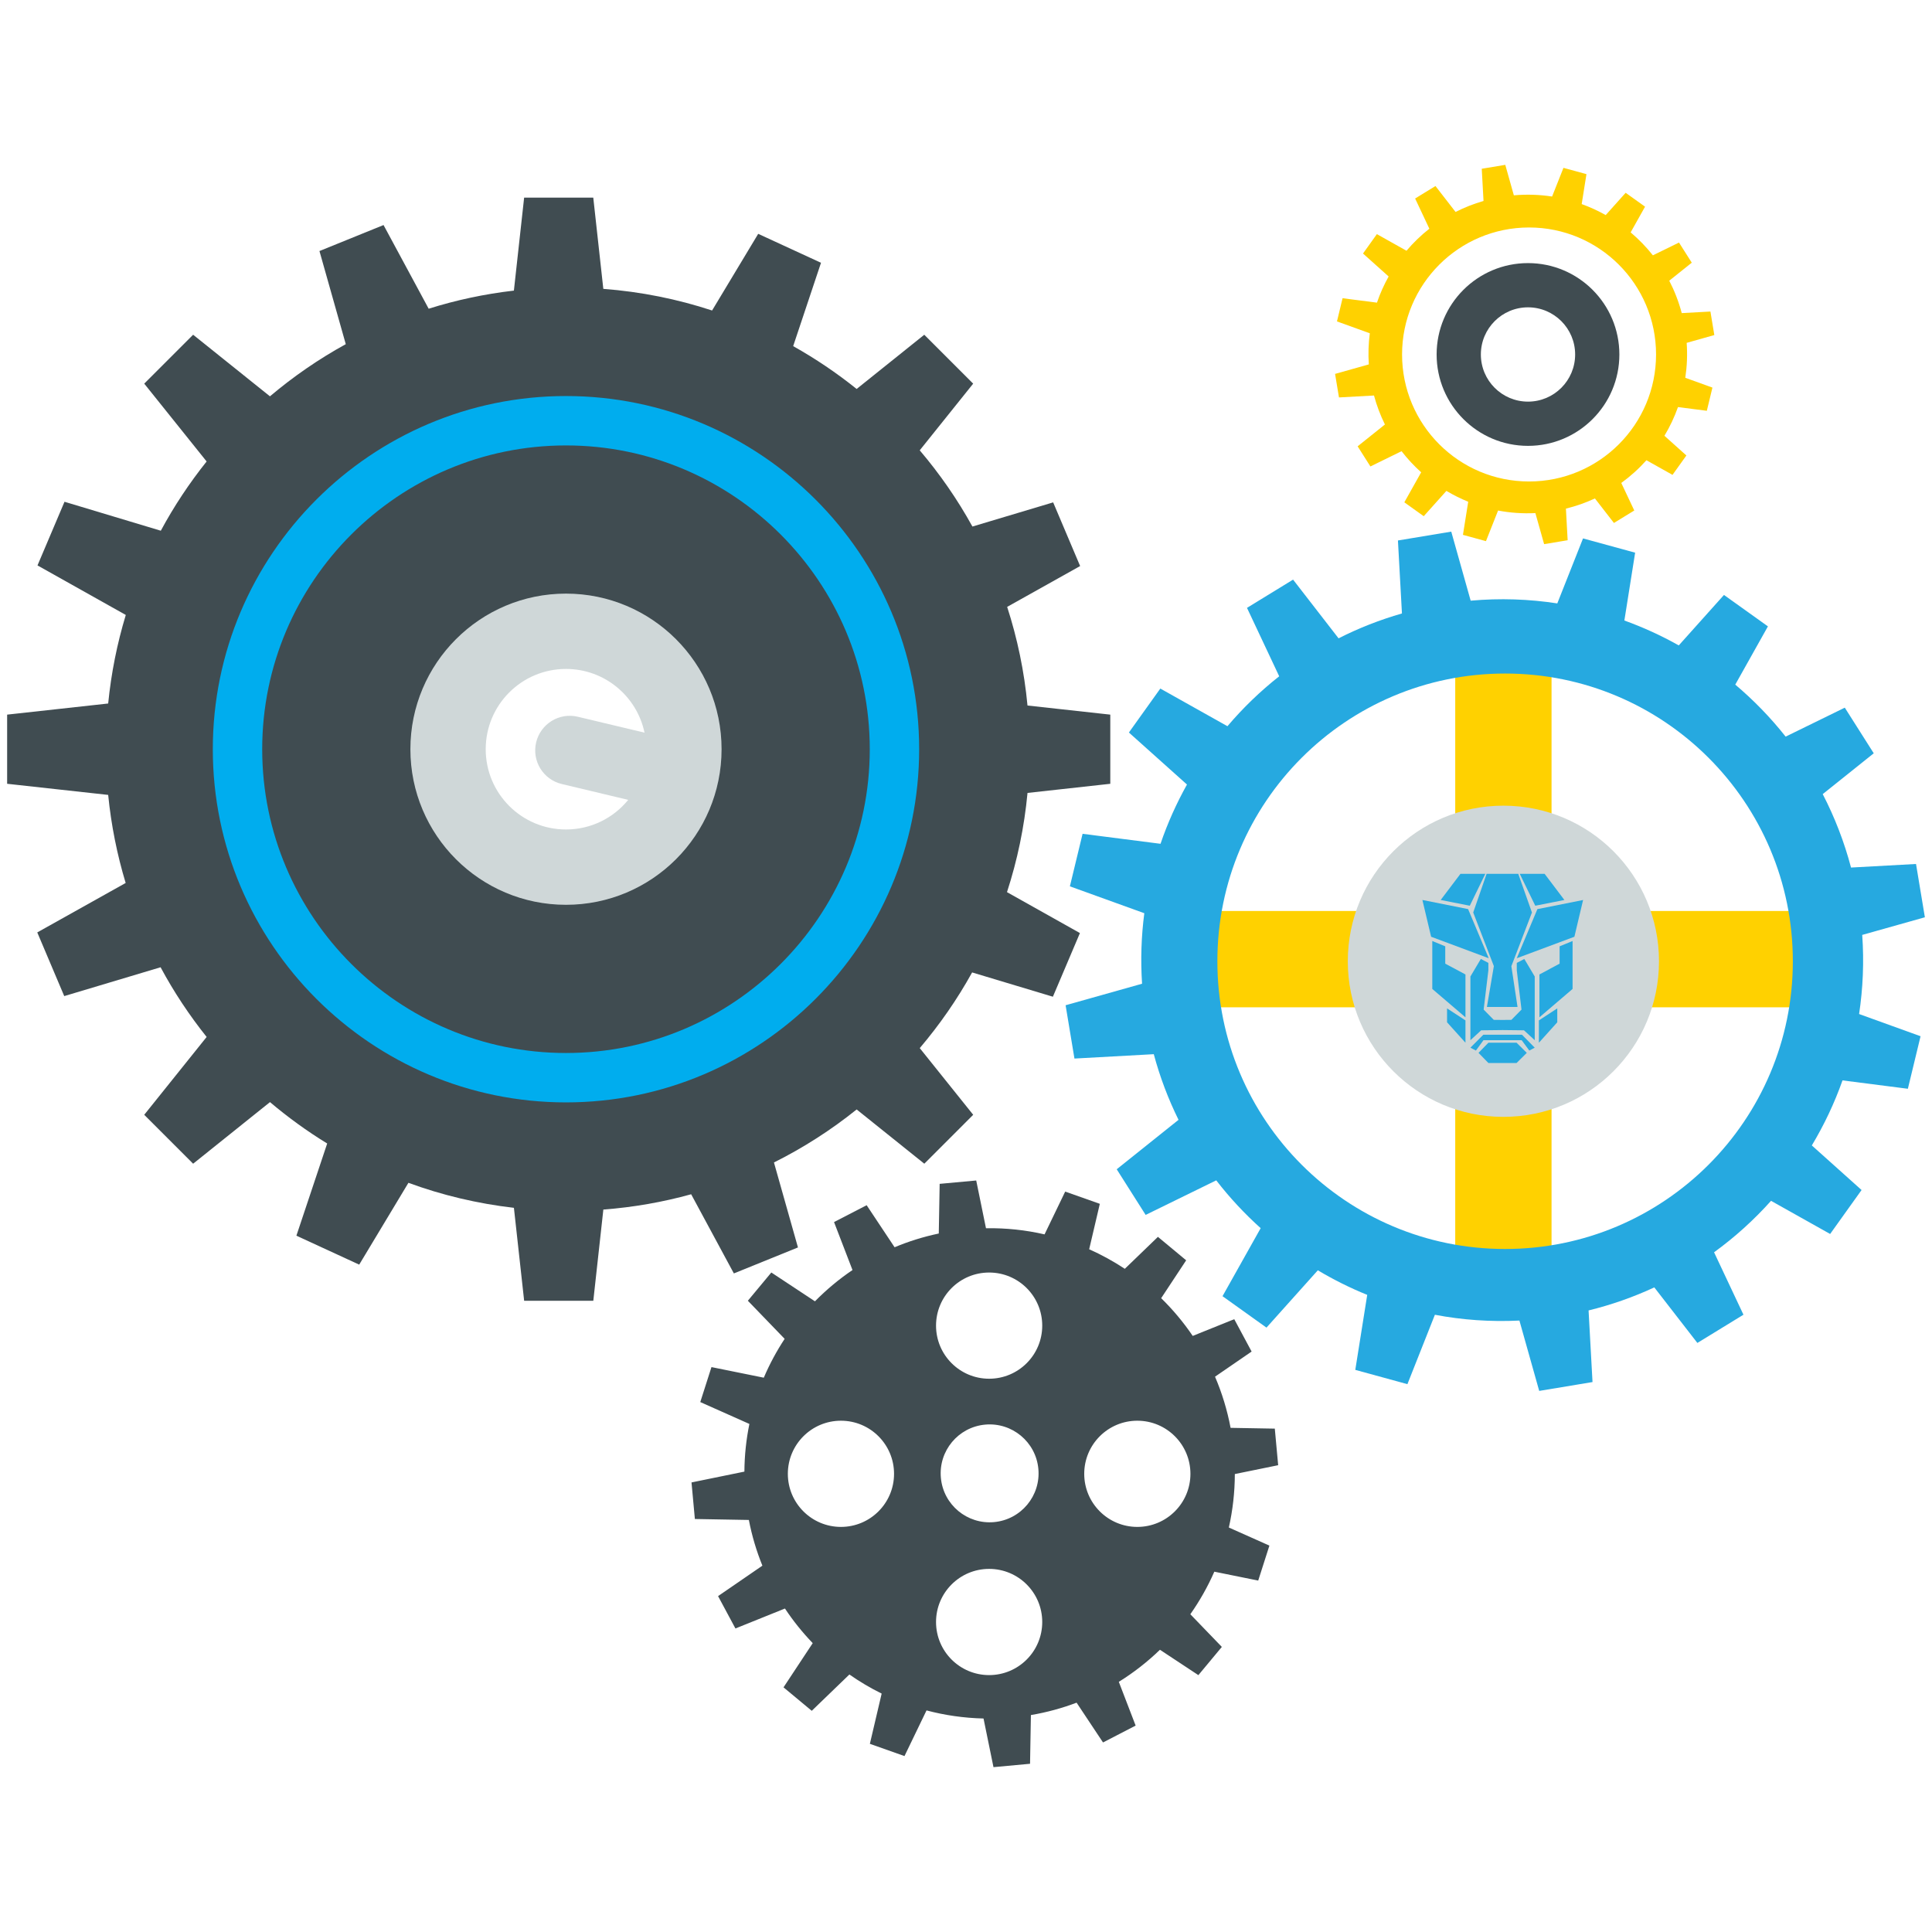
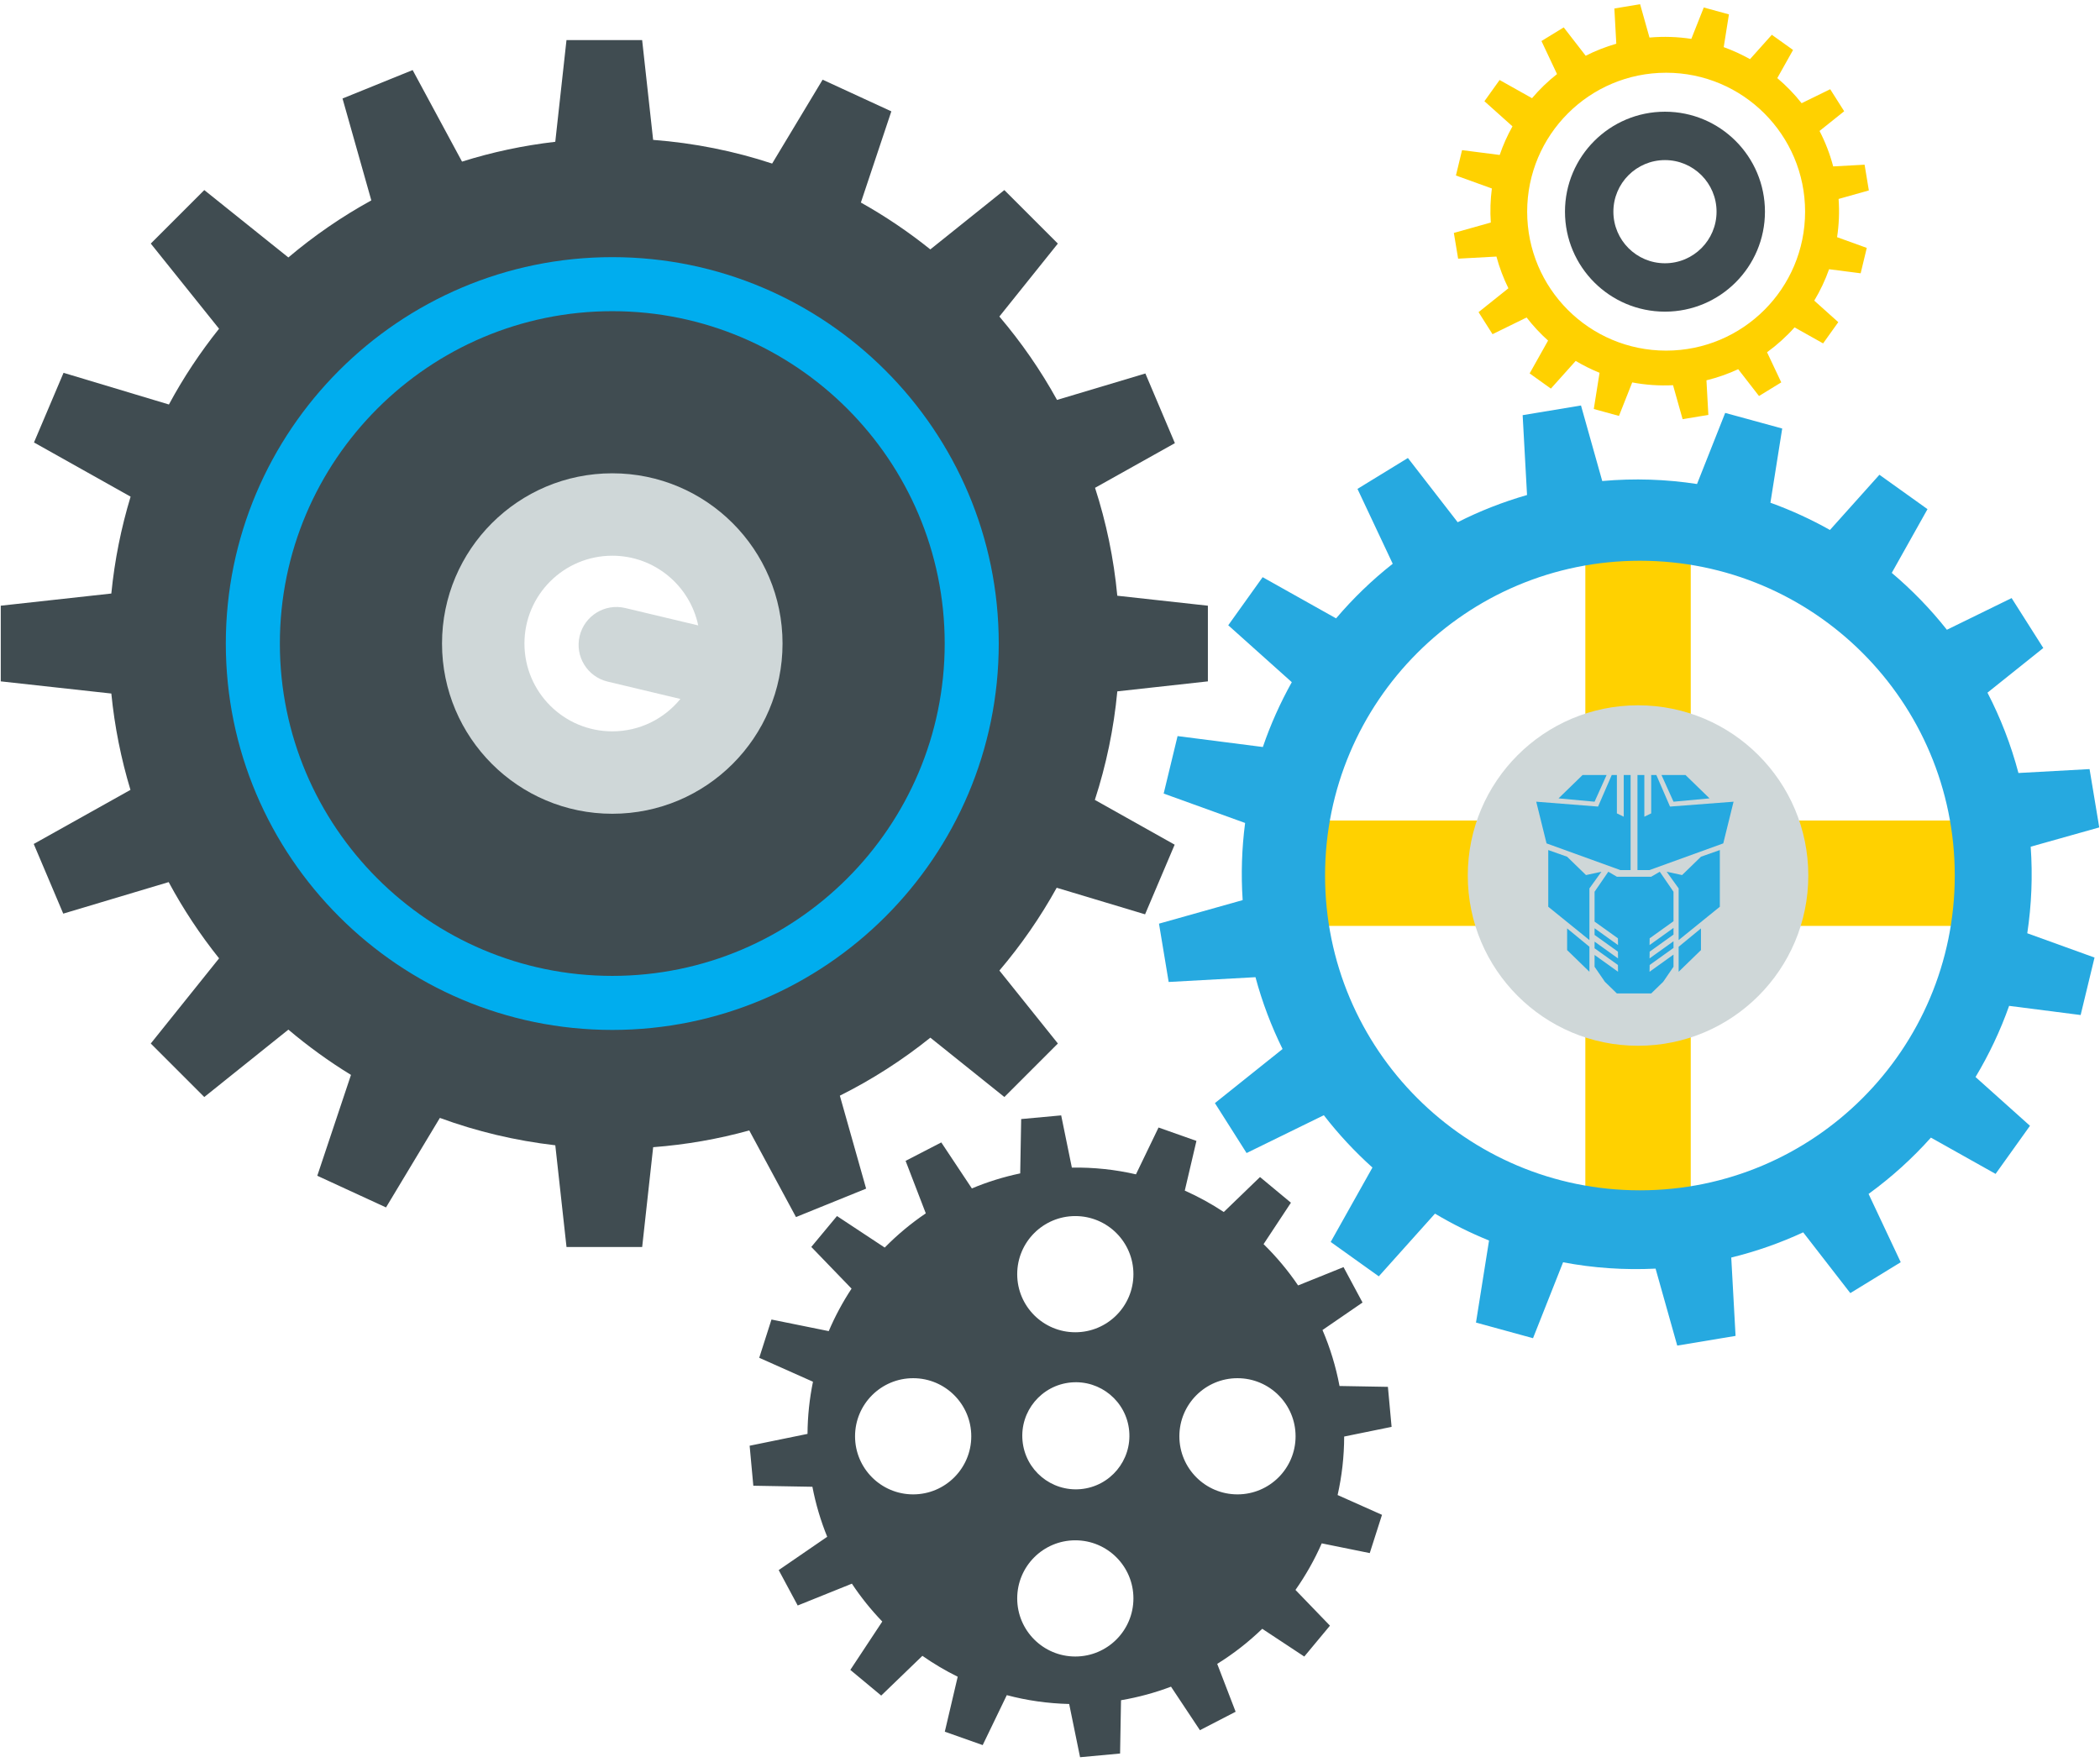
- <svg xmlns="http://www.w3.org/2000/svg" version="1.1" id="Layer_1" x="0px" y="0px" width="300px" height="300px" viewBox="0 0 300 300" enable-background="new 0 0 300 300" xml:space="preserve">
-   <g id="COMPONENTS">
-     <g id="MINIBOLDCRANK">
-       <path fill="#404C51" d="M191.744,228.889l6.729-1.373l-0.522-5.68l-6.867-0.121c-0.521-2.773-1.339-5.432-2.416-7.943l5.682-3.904    l-2.696-5.025l-6.448,2.598c-1.438-2.123-3.084-4.082-4.9-5.861l3.882-5.879l-4.386-3.643l-5.142,4.963    c-1.753-1.16-3.604-2.178-5.534-3.037l1.654-7.055l-5.377-1.9l-3.205,6.645c-2.93-0.676-5.977-1.004-9.096-0.955l-1.515-7.412    l-5.677,0.521l-0.137,7.711c-2.382,0.502-4.677,1.217-6.861,2.135l-4.339-6.529l-5.064,2.617l2.866,7.449    c-2.108,1.426-4.059,3.055-5.829,4.857l-6.774-4.475l-3.645,4.385l5.713,5.918c-1.252,1.904-2.341,3.922-3.238,6.031l-8.126-1.645    l-1.737,5.43l7.626,3.398c-0.492,2.402-0.759,4.877-0.775,7.402l-8.213,1.68l0.523,5.678l8.383,0.148    c0.474,2.467,1.184,4.838,2.101,7.098l-6.883,4.727l2.697,5.025l7.69-3.098c1.275,1.928,2.723,3.723,4.311,5.375l-4.534,6.865    l4.384,3.643l5.843-5.639c1.59,1.109,3.262,2.104,5.011,2.965l-1.83,7.801l5.375,1.902l3.422-7.09    c2.844,0.758,5.812,1.182,8.851,1.256l1.546,7.555l5.678-0.525l0.133-7.564c2.462-0.42,4.831-1.064,7.094-1.924l4.104,6.178    l5.066-2.619l-2.614-6.795c2.312-1.432,4.45-3.105,6.389-4.979l5.966,3.939l3.644-4.383l-4.893-5.072    c1.451-2.066,2.704-4.279,3.727-6.609l6.814,1.381l1.737-5.43l-6.298-2.809C191.417,234.51,191.739,231.73,191.744,228.889z     M130.582,237.098c-4.555,0-8.246-3.691-8.246-8.244c0-4.555,3.691-8.246,8.246-8.246c4.554,0,8.245,3.691,8.245,8.246    C138.827,233.406,135.136,237.098,130.582,237.098z M153.592,260.109c-4.554,0-8.245-3.691-8.245-8.246s3.691-8.246,8.245-8.246    c4.555,0,8.246,3.691,8.246,8.246S158.146,260.109,153.592,260.109z M146.1,229.482c-0.388-4.18,2.69-7.881,6.869-8.268    c4.18-0.385,7.882,2.691,8.267,6.871c0.387,4.182-2.691,7.881-6.87,8.266C150.186,236.736,146.484,233.662,146.1,229.482z     M153.592,214.088c-4.554,0-8.245-3.691-8.245-8.244c0-4.557,3.691-8.246,8.245-8.246c4.555,0,8.246,3.689,8.246,8.246    C161.838,210.396,158.146,214.088,153.592,214.088z M176.603,237.098c-4.554,0-8.245-3.691-8.245-8.244    c0-4.555,3.691-8.246,8.245-8.246c4.555,0,8.246,3.691,8.246,8.246C184.849,233.406,181.157,237.098,176.603,237.098z" />
-     </g>
-     <g id="MINIYELLOWCRANK">
-       <path fill="#FFD100" d="M261.905,53.238l4.294-1.211l-0.605-3.652l-4.455,0.244c-0.468-1.774-1.123-3.456-1.938-5.032l3.497-2.798    l-1.985-3.126l-4.054,1.985c-1.032-1.306-2.191-2.497-3.453-3.564l2.238-3.992l-3.013-2.155l-3.097,3.46    c-1.19-0.669-2.437-1.24-3.73-1.708l0.74-4.649l-3.571-0.976l-1.765,4.454c-1.93-0.297-3.919-0.367-5.938-0.188l-1.331-4.732    l-3.653,0.607l0.274,5.001c-1.519,0.438-2.972,1.009-4.343,1.707l-3.118-4.025l-3.158,1.936l2.208,4.69    c-1.299,1.021-2.487,2.169-3.548,3.422l-4.6-2.581l-2.154,3.012l3.98,3.566c-0.723,1.291-1.334,2.65-1.813,4.061l-5.342-0.685    l-0.868,3.6l5.099,1.843c-0.206,1.579-0.263,3.195-0.153,4.833l-5.241,1.474l0.607,3.654l5.437-0.299    c0.424,1.576,0.995,3.078,1.696,4.5l-4.236,3.389l1.984,3.128l4.836-2.37c0.917,1.187,1.938,2.283,3.046,3.278l-2.615,4.66    l3.013,2.156l3.521-3.929c1.082,0.644,2.213,1.21,3.386,1.684l-0.818,5.142l3.573,0.979l1.882-4.755    c1.878,0.358,3.819,0.493,5.792,0.397l1.358,4.821l3.653-0.607l-0.27-4.909c1.574-0.385,3.079-0.917,4.504-1.579l2.952,3.807    l3.159-1.935l-2.017-4.278c1.429-1.038,2.739-2.222,3.905-3.528l4.05,2.272l2.154-3.012l-3.409-3.055    c0.843-1.406,1.552-2.899,2.104-4.459l4.48,0.577l0.869-3.603l-4.214-1.522C261.958,56.894,262.038,55.078,261.905,53.238z     M237.432,74.764c-10.893,0-19.72-8.83-19.72-19.722c0-10.89,8.827-19.719,19.72-19.719c10.892,0,19.72,8.83,19.72,19.719    C257.151,65.935,248.323,74.764,237.432,74.764z" />
-       <path fill="#404C51" d="M237.267,40.854c-7.837,0-14.189,6.354-14.189,14.189c0,7.836,6.353,14.19,14.189,14.19    s14.188-6.354,14.188-14.19C251.455,47.207,245.104,40.854,237.267,40.854z M237.267,62.365c-4.042,0-7.32-3.278-7.32-7.322    c0-4.041,3.278-7.321,7.32-7.321c4.043,0,7.32,3.28,7.32,7.321C244.587,59.086,241.31,62.365,237.267,62.365z" />
-     </g>
-     <g id="BOLDBIGCRANK">
-       <path fill="#404C51" d="M172.405,121.707v-10.739l-12.856-1.416c-0.498-5.295-1.573-10.419-3.158-15.316l11.331-6.34l-4.188-9.887    l-12.537,3.752c-2.33-4.226-5.08-8.186-8.182-11.835l8.299-10.354l-7.593-7.593l-10.504,8.419    c-3.086-2.478-6.379-4.704-9.854-6.651l4.322-12.943l-9.752-4.494l-7.161,11.904c-5.378-1.77-11.034-2.914-16.889-3.36    l-1.56-14.166H81.387l-1.59,14.436c-4.554,0.528-8.979,1.472-13.233,2.814l-7.009-12.993l-9.95,4.036l4.087,14.461    c-4.2,2.307-8.139,5.027-11.774,8.099l-11.928-9.563l-7.593,7.593l9.688,12.086c-2.677,3.354-5.068,6.947-7.114,10.753    l-14.954-4.496l-4.194,9.884l13.71,7.692c-1.339,4.418-2.268,9.016-2.735,13.75l-15.69,1.727v10.739l15.69,1.727    c0.465,4.708,1.388,9.278,2.715,13.674l-13.726,7.678l4.188,9.888l14.961-4.477c2.057,3.833,4.458,7.448,7.152,10.822    l-9.693,12.088l7.594,7.595l11.933-9.566c2.789,2.357,5.753,4.512,8.884,6.426l-4.782,14.316l9.753,4.494l7.643-12.705    c5.201,1.914,10.691,3.225,16.38,3.885l1.59,14.436h10.738l1.56-14.166c4.686-0.357,9.246-1.16,13.635-2.377l6.631,12.293    l9.953-4.035l-3.728-13.193c4.581-2.289,8.884-5.053,12.842-8.232l10.505,8.422l7.593-7.594l-8.3-10.355    c3.08-3.626,5.812-7.557,8.132-11.751l12.541,3.771l4.198-9.884l-11.326-6.355c1.602-4.925,2.688-10.08,3.188-15.406    L172.405,121.707z M88.162,130.651c-7.906,0-14.315-6.408-14.315-14.313s6.409-14.314,14.315-14.314    c7.904,0,14.313,6.409,14.313,14.314S96.066,130.651,88.162,130.651z" />
-       <path fill="#00ADEE" d="M87.886,171.179c-30.241,0-54.842-24.602-54.842-54.841c0-30.24,24.601-54.842,54.842-54.842    c30.24,0,54.841,24.602,54.841,54.842C142.727,146.577,118.126,171.179,87.886,171.179z M87.886,69.166    c-26.012,0-47.172,21.161-47.172,47.172c0,26.011,21.16,47.171,47.172,47.171c26.011,0,47.171-21.161,47.171-47.171    C135.057,90.326,113.896,69.166,87.886,69.166z" />
-       <path fill="#CFD7D8" d="M87.886,92.176c-13.344,0-24.161,10.817-24.161,24.161c0,13.343,10.817,24.161,24.161,24.161    c13.343,0,24.16-10.817,24.16-24.161C112.046,102.994,101.229,92.176,87.886,92.176z M87.886,128.801    c-6.884,0-12.465-5.58-12.465-12.464s5.581-12.464,12.465-12.464c6.002,0,11.011,4.244,12.195,9.893l-10.36-2.47    c-2.883-0.687-5.778,1.094-6.468,3.98c-0.688,2.881,1.092,5.778,3.978,6.466l10.319,2.461    C95.265,127.008,91.785,128.801,87.886,128.801z" />
-     </g>
-     <g id="BLUEOPTIMUSCRANK">
-       <rect x="225.968" y="97.929" fill="#FFD100" width="14.956" height="102.013" />
-       <rect x="182.438" y="141.457" fill="#FFD100" width="102.014" height="14.957" />
-       <circle fill="#CFD7D8" cx="233.446" cy="149.265" r="24.161" />
-       <path fill="#26A9E0" d="M289.165,145.173l9.729-2.738l-1.375-8.277l-10.092,0.554c-1.062-4.018-2.548-7.83-4.395-11.402    l7.922-6.339l-4.495-7.085l-9.186,4.497c-2.337-2.958-4.965-5.66-7.822-8.075l5.071-9.045l-6.824-4.88l-7.02,7.836    c-2.694-1.516-5.521-2.811-8.447-3.867l1.673-10.532l-8.092-2.215l-3.996,10.092c-4.374-0.674-8.88-0.833-13.451-0.425    l-3.015-10.722l-8.279,1.375l0.623,11.332c-3.442,0.991-6.734,2.284-9.842,3.863l-7.064-9.117l-7.155,4.386l5.001,10.625    c-2.941,2.316-5.631,4.917-8.038,7.751l-10.421-5.846l-4.881,6.825l9.018,8.078c-1.633,2.928-3.017,6.004-4.107,9.201    l-12.102-1.55l-1.972,8.157l11.557,4.174c-0.468,3.578-0.594,7.24-0.348,10.949l-11.874,3.342l1.374,8.277l12.318-0.679    c0.959,3.571,2.256,6.976,3.844,10.194l-9.6,7.676l4.494,7.088l10.962-5.367c2.075,2.689,4.391,5.17,6.898,7.426l-5.924,10.561    l6.826,4.881l7.973-8.9c2.452,1.459,5.012,2.74,7.671,3.814l-1.853,11.648l8.094,2.217l4.266-10.775    c4.255,0.811,8.655,1.119,13.125,0.9l3.074,10.924l8.277-1.375l-0.612-11.121c3.568-0.875,6.98-2.08,10.207-3.578l6.687,8.625    l7.156-4.383l-4.563-9.693c3.239-2.354,6.201-5.033,8.846-7.992l9.177,5.148l4.881-6.826l-7.725-6.922    c1.911-3.188,3.515-6.568,4.765-10.1l10.149,1.3l1.971-8.157l-9.544-3.448C289.282,153.458,289.46,149.343,289.165,145.173z     M233.713,193.943c-24.676,0-44.68-20.002-44.68-44.679c0-24.676,20.004-44.678,44.68-44.678s44.678,20.002,44.678,44.678    C278.391,173.941,258.389,193.943,233.713,193.943z" />
-       <polygon fill="#26A9E0" points="231.168,148.793 222.224,145.458 220.87,139.749 227.968,141.167   " />
-       <polygon fill="#26A9E0" points="235.525,148.793 244.471,145.458 245.823,139.749 238.727,141.167   " />
-       <polygon fill="#26A9E0" points="228.23,140.64 223.708,139.749 226.779,135.689 230.64,135.689   " />
-       <polygon fill="#26A9E0" points="238.396,140.64 242.918,139.749 239.848,135.689 235.987,135.689   " />
-       <polygon fill="#26A9E0" points="237.88,141.692 234.684,150.03 235.641,156.358 230.887,156.358 231.965,150.021 228.76,141.692     230.839,135.689 235.756,135.689   " />
-       <polygon fill="#26A9E0" points="224.418,149.635 227.556,151.316 227.556,157.967 222.405,153.562 222.405,146.119     224.418,146.944   " />
-       <polygon fill="#26A9E0" points="242.177,149.635 239.041,151.316 239.041,157.967 244.189,153.562 244.189,146.119     242.177,146.944   " />
-       <polygon fill="#26A9E0" points="236.696,148.908 235.525,149.518 235.525,150.666 236.259,156.768 234.688,158.363     233.32,158.376 231.953,158.363 230.38,156.768 231.114,150.666 231.114,149.518 229.942,148.908 228.325,151.631 228.325,161.52     229.997,159.985 233.32,159.947 236.643,159.985 238.312,161.52 238.312,151.631   " />
-       <polygon fill="#26A9E0" points="235.492,165.063 231.119,165.063 229.583,163.488 231.119,161.912 235.492,161.912     237.077,163.488   " />
-       <polygon fill="#26A9E0" points="227.556,161.912 224.699,158.743 224.699,156.582 227.556,158.446   " />
-       <polygon fill="#26A9E0" points="238.959,161.912 241.812,158.743 241.812,156.582 238.959,158.446   " />
-       <polygon fill="#26A9E0" points="236.284,161.52 230.355,161.52 229.179,163.13 228.325,162.684 230.326,160.674 236.334,160.674     238.312,162.684 237.473,163.13   " />
+ <svg xmlns="http://www.w3.org/2000/svg" width="298px" height="250px" viewBox="0 0 298 250" version="1.1">
+   <defs />
+   <g id="Page-1" stroke="none" stroke-width="1" fill="none" fill-rule="evenodd">
+     <g id="components.svg">
+       <g id="MINIBOLDCRANK" transform="translate(106, 158)" fill="#404C51" fill-rule="nonzero">
+         <path d="M84.744,45.889 L91.473,44.516 L90.951,38.836 L84.084,38.715 C83.563,35.942 82.745,33.283 81.668,30.772 L87.35,26.868 L84.654,21.843 L78.206,24.441 C76.768,22.318 75.122,20.359 73.306,18.58 L77.188,12.701 L72.802,9.058 L67.66,14.021 C65.907,12.861 64.056,11.843 62.126,10.984 L63.78,3.929 L58.403,2.029 L55.198,8.674 C52.268,7.998 49.221,7.67 46.102,7.719 L44.587,0.307 L38.91,0.828 L38.773,8.539 C36.391,9.041 34.096,9.756 31.912,10.674 L27.573,4.145 L22.509,6.762 L25.375,14.211 C23.267,15.637 21.316,17.266 19.546,19.068 L12.772,14.593 L9.127,18.978 L14.84,24.896 C13.588,26.8 12.499,28.818 11.602,30.927 L3.476,29.282 L1.739,34.712 L9.365,38.11 C8.873,40.512 8.606,42.987 8.59,45.512 L0.377,47.192 L0.9,52.87 L9.283,53.018 C9.757,55.485 10.467,57.856 11.384,60.116 L4.501,64.843 L7.198,69.868 L14.888,66.77 C16.163,68.698 17.611,70.493 19.199,72.145 L14.665,79.01 L19.049,82.653 L24.892,77.014 C26.482,78.123 28.154,79.118 29.903,79.979 L28.073,87.78 L33.448,89.682 L36.87,82.592 C39.714,83.35 42.682,83.774 45.721,83.848 L47.267,91.403 L52.945,90.878 L53.078,83.314 C55.54,82.894 57.909,82.25 60.172,81.39 L64.276,87.568 L69.342,84.949 L66.728,78.154 C69.04,76.722 71.178,75.049 73.117,73.175 L79.083,77.114 L82.727,72.731 L77.834,67.659 C79.285,65.593 80.538,63.38 81.561,61.05 L88.375,62.431 L90.112,57.001 L83.814,54.192 C84.417,51.51 84.739,48.73 84.744,45.889 Z M23.582,54.098 C19.027,54.098 15.336,50.407 15.336,45.854 C15.336,41.299 19.027,37.608 23.582,37.608 C28.136,37.608 31.827,41.299 31.827,45.854 C31.827,50.406 28.136,54.098 23.582,54.098 Z M46.592,77.109 C42.038,77.109 38.347,73.418 38.347,68.863 C38.347,64.308 42.038,60.617 46.592,60.617 C51.147,60.617 54.838,64.308 54.838,68.863 C54.838,73.418 51.146,77.109 46.592,77.109 Z M39.1,46.482 C38.712,42.302 41.79,38.601 45.969,38.214 C50.149,37.829 53.851,40.905 54.236,45.085 C54.623,49.267 51.545,52.966 47.366,53.351 C43.186,53.736 39.484,50.662 39.1,46.482 Z M46.592,31.088 C42.038,31.088 38.347,27.397 38.347,22.844 C38.347,18.287 42.038,14.598 46.592,14.598 C51.147,14.598 54.838,18.287 54.838,22.844 C54.838,27.396 51.146,31.088 46.592,31.088 Z M69.603,54.098 C65.049,54.098 61.358,50.407 61.358,45.854 C61.358,41.299 65.049,37.608 69.603,37.608 C74.158,37.608 77.849,41.299 77.849,45.854 C77.849,50.406 74.157,54.098 69.603,54.098 Z" id="Shape" />
+       </g>
+       <g id="MINIYELLOWCRANK" transform="translate(206, 0)" fill-rule="nonzero">
+         <path d="M54.905,28.238 L59.199,27.027 L58.594,23.375 L54.139,23.619 C53.671,21.845 53.016,20.163 52.201,18.587 L55.698,15.789 L53.713,12.663 L49.659,14.648 C48.627,13.342 47.468,12.151 46.206,11.084 L48.444,7.092 L45.431,4.937 L42.334,8.397 C41.144,7.728 39.897,7.157 38.604,6.689 L39.344,2.04 L35.773,1.064 L34.008,5.518 C32.078,5.221 30.089,5.151 28.07,5.33 L26.739,0.598 L23.086,1.205 L23.36,6.206 C21.841,6.644 20.388,7.215 19.017,7.913 L15.899,3.888 L12.741,5.824 L14.949,10.514 C13.65,11.535 12.462,12.683 11.401,13.936 L6.801,11.355 L4.647,14.367 L8.627,17.933 C7.904,19.224 7.293,20.583 6.814,21.994 L1.472,21.309 L0.604,24.909 L5.703,26.752 C5.497,28.331 5.44,29.947 5.55,31.585 L0.309,33.059 L0.916,36.713 L6.353,36.414 C6.777,37.99 7.348,39.492 8.049,40.914 L3.813,44.303 L5.797,47.431 L10.633,45.061 C11.55,46.248 12.571,47.344 13.679,48.339 L11.064,52.999 L14.077,55.155 L17.598,51.226 C18.68,51.87 19.811,52.436 20.984,52.91 L20.166,58.052 L23.739,59.031 L25.621,54.276 C27.499,54.634 29.44,54.769 31.413,54.673 L32.771,59.494 L36.424,58.887 L36.154,53.978 C37.728,53.593 39.233,53.061 40.658,52.399 L43.61,56.206 L46.769,54.271 L44.752,49.993 C46.181,48.955 47.491,47.771 48.657,46.465 L52.707,48.737 L54.861,45.725 L51.452,42.67 C52.295,41.264 53.004,39.771 53.556,38.211 L58.036,38.788 L58.905,35.185 L54.691,33.663 C54.958,31.894 55.038,30.078 54.905,28.238 Z M30.432,49.764 C19.539,49.764 10.712,40.934 10.712,30.042 C10.712,19.152 19.539,10.323 30.432,10.323 C41.324,10.323 50.152,19.153 50.152,30.042 C50.151,40.935 41.323,49.764 30.432,49.764 Z" id="Shape" fill="#FFD100" />
+         <path d="M30.267,15.854 C22.43,15.854 16.078,22.208 16.078,30.043 C16.078,37.879 22.431,44.233 30.267,44.233 C38.103,44.233 44.455,37.879 44.455,30.043 C44.455,22.207 38.104,15.854 30.267,15.854 Z M30.267,37.365 C26.225,37.365 22.947,34.087 22.947,30.043 C22.947,26.002 26.225,22.722 30.267,22.722 C34.31,22.722 37.587,26.002 37.587,30.043 C37.587,34.086 34.31,37.365 30.267,37.365 Z" id="Shape" fill="#404C51" />
+       </g>
+       <g id="BOLDBIGCRANK" transform="translate(0, 5)" fill-rule="nonzero">
+         <path d="M171.405,91.707 L171.405,80.968 L158.549,79.552 C158.051,74.257 156.976,69.133 155.391,64.236 L166.722,57.896 L162.534,48.009 L149.997,51.761 C147.667,47.535 144.917,43.575 141.815,39.926 L150.114,29.572 L142.521,21.979 L132.017,30.398 C128.931,27.92 125.638,25.694 122.163,23.747 L126.485,10.804 L116.733,6.31 L109.572,18.214 C104.194,16.444 98.538,15.3 92.683,14.854 L91.123,0.688 L80.387,0.688 L78.797,15.124 C74.243,15.652 69.818,16.596 65.564,17.938 L58.555,4.945 L48.605,8.981 L52.692,23.442 C48.492,25.749 44.553,28.469 40.918,31.541 L28.99,21.978 L21.397,29.571 L31.085,41.657 C28.408,45.011 26.017,48.604 23.971,52.41 L9.017,47.914 L4.823,57.798 L18.533,65.49 C17.194,69.908 16.265,74.506 15.798,79.24 L0.108,80.967 L0.108,91.706 L15.798,93.433 C16.263,98.141 17.186,102.711 18.513,107.107 L4.787,114.785 L8.975,124.673 L23.936,120.196 C25.993,124.029 28.394,127.644 31.088,131.018 L21.395,143.106 L28.989,150.701 L40.922,141.135 C43.711,143.492 46.675,145.647 49.806,147.561 L45.024,161.877 L54.777,166.371 L62.42,153.666 C67.621,155.58 73.111,156.891 78.8,157.551 L80.39,171.987 L91.128,171.987 L92.688,157.821 C97.374,157.464 101.934,156.661 106.323,155.444 L112.954,167.737 L122.907,163.702 L119.179,150.509 C123.76,148.22 128.063,145.456 132.021,142.277 L142.526,150.699 L150.119,143.105 L141.819,132.75 C144.899,129.124 147.631,125.193 149.951,120.999 L162.492,124.77 L166.69,114.886 L155.364,108.531 C156.966,103.606 158.052,98.451 158.552,93.125 L171.405,91.707 Z M87.162,100.651 C79.256,100.651 72.847,94.243 72.847,86.338 C72.847,78.433 79.256,72.024 87.162,72.024 C95.066,72.024 101.475,78.433 101.475,86.338 C101.475,94.243 95.066,100.651 87.162,100.651 Z" id="Shape" fill="#404C51" />
+         <path d="M86.886,141.179 C56.645,141.179 32.044,116.577 32.044,86.338 C32.044,56.098 56.645,31.496 86.886,31.496 C117.126,31.496 141.727,56.098 141.727,86.338 C141.727,116.577 117.126,141.179 86.886,141.179 Z M86.886,39.166 C60.874,39.166 39.714,60.327 39.714,86.338 C39.714,112.349 60.874,133.509 86.886,133.509 C112.897,133.509 134.057,112.348 134.057,86.338 C134.057,60.326 112.896,39.166 86.886,39.166 Z" id="Shape" fill="#00ADEE" />
+         <path d="M86.886,62.176 C73.542,62.176 62.725,72.993 62.725,86.337 C62.725,99.68 73.542,110.498 86.886,110.498 C100.229,110.498 111.046,99.681 111.046,86.337 C111.046,72.994 100.229,62.176 86.886,62.176 Z M86.886,98.801 C80.002,98.801 74.421,93.221 74.421,86.337 C74.421,79.453 80.002,73.873 86.886,73.873 C92.888,73.873 97.897,78.117 99.081,83.766 L88.721,81.296 C85.838,80.609 82.943,82.39 82.253,85.276 C81.565,88.157 83.345,91.054 86.231,91.742 L96.55,94.203 C94.265,97.008 90.785,98.801 86.886,98.801 Z" id="Shape" fill="#CFD7D8" />
+       </g>
+       <g id="BLUEOPTIMUSCRANK" transform="translate(164, 57)">
+         <rect id="Rectangle-path" fill="#FFD100" fill-rule="nonzero" x="60.968" y="15.929" width="14.956" height="102.013" />
+         <rect id="Rectangle-path" fill="#FFD100" fill-rule="nonzero" x="17.438" y="59.457" width="102.014" height="14.957" />
+         <circle id="Oval" fill="#CFD7D8" fill-rule="nonzero" cx="68.446" cy="67.265" r="24.161" />
+         <path d="M124.165,63.173 L133.894,60.435 L132.519,52.158 L122.427,52.712 C121.365,48.694 119.879,44.882 118.032,41.31 L125.954,34.971 L121.459,27.886 L112.273,32.383 C109.936,29.425 107.308,26.723 104.451,24.308 L109.522,15.263 L102.698,10.383 L95.678,18.219 C92.984,16.703 90.157,15.408 87.231,14.352 L88.904,3.82 L80.812,1.605 L76.816,11.697 C72.442,11.023 67.936,10.864 63.365,11.272 L60.35,0.55 L52.071,1.925 L52.694,13.257 C49.252,14.248 45.96,15.541 42.852,17.12 L35.788,8.003 L28.633,12.389 L33.634,23.014 C30.693,25.33 28.003,27.931 25.596,30.765 L15.175,24.919 L10.294,31.744 L19.312,39.822 C17.679,42.75 16.295,45.826 15.205,49.023 L3.103,47.473 L1.131,55.63 L12.688,59.804 C12.22,63.382 12.094,67.044 12.34,70.753 L0.466,74.095 L1.84,82.372 L14.158,81.693 C15.117,85.264 16.414,88.669 18.002,91.887 L8.402,99.563 L12.896,106.651 L23.858,101.284 C25.933,103.973 28.249,106.454 30.756,108.71 L24.832,119.271 L31.658,124.152 L39.631,115.252 C42.083,116.711 44.643,117.992 47.302,119.066 L45.449,130.714 L53.543,132.931 L57.809,122.156 C62.064,122.967 66.464,123.275 70.934,123.056 L74.008,133.98 L82.285,132.605 L81.673,121.484 C85.241,120.609 88.653,119.404 91.88,117.906 L98.567,126.531 L105.723,122.148 L101.16,112.455 C104.399,110.101 107.361,107.422 110.006,104.463 L119.183,109.611 L124.064,102.785 L116.339,95.863 C118.25,92.675 119.854,89.295 121.104,85.763 L131.253,87.063 L133.224,78.906 L123.68,75.458 C124.282,71.458 124.46,67.343 124.165,63.173 Z M68.713,111.943 C44.037,111.943 24.033,91.941 24.033,67.264 C24.033,42.588 44.037,22.586 68.713,22.586 C93.389,22.586 113.391,42.588 113.391,67.264 C113.391,91.941 93.389,111.943 68.713,111.943 Z" id="Shape" fill="#26A9E0" fill-rule="nonzero" />
+         <g id="prime-logo-2018" transform="translate(54, 53)">
+           <polygon id="chick-right" fill="#26A9E0" fill-rule="nonzero" points="20.696 14.198 18.504 13.725 20.209 16.092 20.209 23.427 26.052 18.695 26.052 10.649 23.374 11.595" />
+           <polygon id="chick-left" fill="#26A9E0" fill-rule="nonzero" transform="translate(5.478261, 17.03817) scale(-1, 1) translate(-5.478261, -17.03817) " points="3.896 14.198 1.704 13.725 3.409 16.092 3.409 23.427 9.252 18.695 9.252 10.649 6.574 11.595" />
+           <path d="M8.278,24.59 L8.278,23.645 L11.606,26.028 L11.593,25.071 L8.278,22.697 L8.278,21.751 L11.606,24.135 L11.593,23.178 L8.278,20.804 L8.278,16.565 L10.226,13.725 L11.443,14.435 L16.313,14.435 L17.53,13.725 L19.478,16.565 L19.478,20.753 L16.093,23.178 L16.079,24.135 L19.478,21.701 L19.478,22.646 L16.093,25.071 L16.079,26.028 L19.478,23.594 L19.478,24.54 L16.093,26.964 L16.079,27.921 L19.478,25.487 L19.478,27.214 L18.017,29.344 L16.313,31 L11.443,31 L9.739,29.344 L8.278,27.214 L8.278,25.538 L11.606,27.921 L11.593,26.964 L8.278,24.59 Z" id="mask" fill="#26A9E0" />
+           <g id="mask-effect-right" transform="translate(15.58261, 20.58779)" />
+           <g id="mask-effect-left" transform="translate(7.791304, 20.58779)" />
+           <polygon id="bottom-chick-right" fill="#26A9E0" fill-rule="nonzero" points="20.209 27.924 23.374 24.847 23.374 21.771 20.209 24.374" />
+           <polygon id="bottom-chick-left" fill="#26A9E0" fill-rule="nonzero" transform="translate(5.965217, 24.84733) scale(-1, 1) translate(-5.965217, -24.84733) " points="4.383 27.924 7.548 24.847 7.548 21.771 4.383 24.374" />
+           <path d="M12.417,0 L13.391,0 L13.391,13.489 L11.93,13.489 L8.765,4.496 L10.713,0 L11.443,0 L11.443,5.443 L12.417,5.916 L12.417,0 Z M14.365,0 L15.339,0 L15.339,5.916 L16.313,5.443 L16.313,1.91846539e-13 L17.043,0 L18.991,4.496 L16.07,13.489 L14.365,13.489 L14.365,0 Z" id="head" fill="#26A9E0" />
+           <polygon id="head-left" fill="#26A9E0" fill-rule="nonzero" points="11.93 13.489 1.461 9.702 0 3.786 9.009 4.496 12.174 13.489" />
+           <polygon id="head-right" fill="#26A9E0" fill-rule="nonzero" transform="translate(21.91304, 8.637405) scale(-1, 1) translate(-21.91304, -8.637405) " points="27.757 13.489 17.287 9.702 15.826 3.786 25.078 4.496 28 13.489" />
+           <polygon id="ear-right" fill="#26A9E0" fill-rule="nonzero" points="19.478 3.786 24.591 3.313 21.183 0 17.774 0" />
+           <polygon id="ear-left" fill="#26A9E0" fill-rule="nonzero" transform="translate(6.573913, 1.89313) scale(-1, 1) translate(-6.573913, -1.89313) " points="4.87 3.786 9.983 3.313 6.574 0 3.165 0" />
+         </g>
+       </g>
    </g>
  </g>
</svg>
